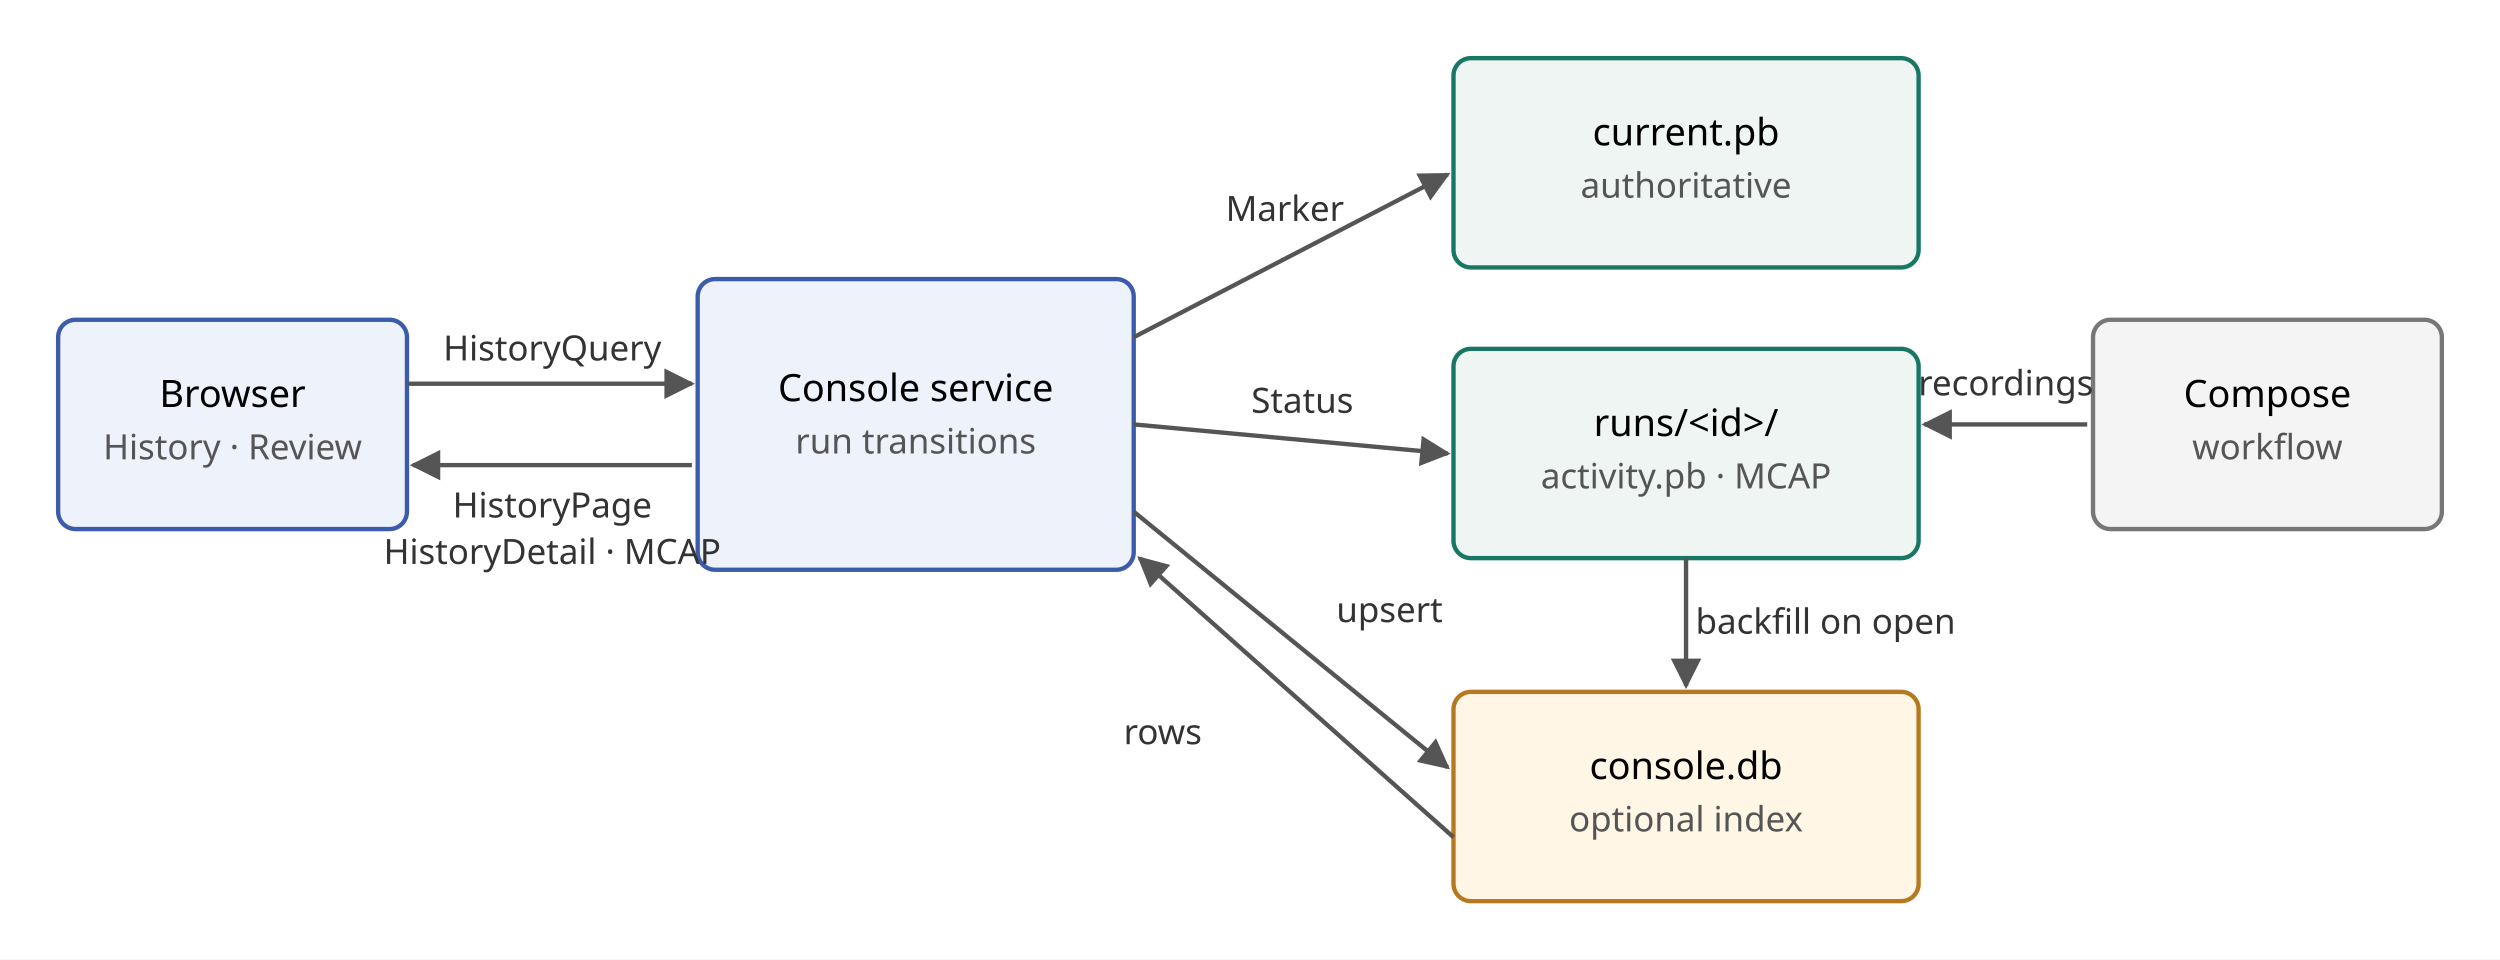
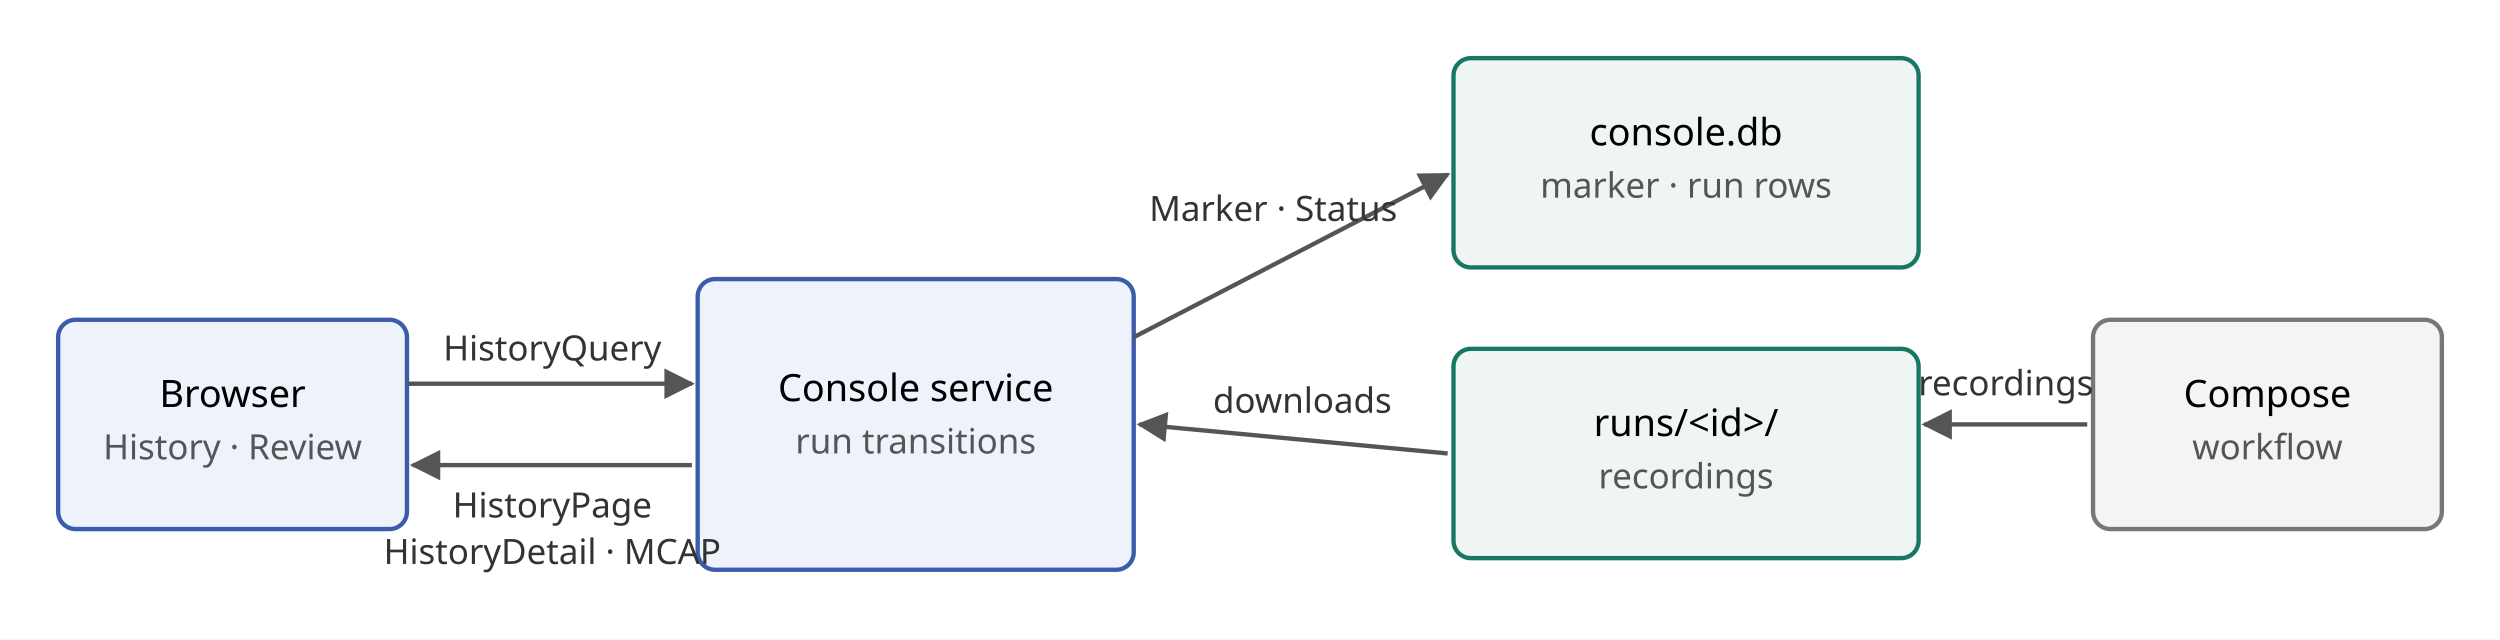
- <svg xmlns="http://www.w3.org/2000/svg" viewBox="0 0 860 330" font-family="system-ui, sans-serif" font-size="13">
+ <svg xmlns="http://www.w3.org/2000/svg" viewBox="0 0 860 220" font-family="system-ui, sans-serif" font-size="13">
  <defs>
    <marker id="a" viewBox="0 0 10 10" refX="9" refY="5" markerWidth="7" markerHeight="7" orient="auto">
      <path d="M0,0 L10,5 L0,10 z" fill="#555" />
    </marker>
  </defs>
-   <rect width="860" height="330" fill="#fff" />
+   <rect width="860" height="220" fill="#fff" />
  <rect x="20" y="110" width="120" height="72" rx="6" fill="#eef2fb" stroke="#3b5bab" stroke-width="1.5" />
  <text x="80" y="140" text-anchor="middle">Browser</text>
  <text x="80" y="158" text-anchor="middle" fill="#555" font-size="12">History · Review</text>
  <rect x="240" y="96" width="150" height="100" rx="6" fill="#eef2fb" stroke="#3b5bab" stroke-width="1.5" />
  <text x="315" y="138" text-anchor="middle">Console service</text>
  <text x="315" y="156" text-anchor="middle" fill="#555" font-size="12">run transitions</text>
  <rect x="500" y="20" width="160" height="72" rx="6" fill="#eef5f3" stroke="#177763" stroke-width="1.5" />
-   <text x="580" y="50" text-anchor="middle">current.pb</text>
-   <text x="580" y="68" text-anchor="middle" fill="#555" font-size="12">authoritative</text>
+   <text x="580" y="50" text-anchor="middle">console.db</text>
+   <text x="580" y="68" text-anchor="middle" fill="#555" font-size="12">marker · run rows</text>
  <rect x="500" y="120" width="160" height="72" rx="6" fill="#eef5f3" stroke="#177763" stroke-width="1.5" />
  <text x="580" y="150" text-anchor="middle">runs/&lt;id&gt;/</text>
-   <text x="580" y="168" text-anchor="middle" fill="#555" font-size="12">activity.pb · MCAP</text>
-   <rect x="500" y="238" width="160" height="72" rx="6" fill="#fff6e5" stroke="#b7791f" stroke-width="1.5" />
-   <text x="580" y="268" text-anchor="middle">console.db</text>
-   <text x="580" y="286" text-anchor="middle" fill="#555" font-size="12">optional index</text>
+   <text x="580" y="168" text-anchor="middle" fill="#555" font-size="12">recordings</text>
  <rect x="720" y="110" width="120" height="72" rx="6" fill="#f4f4f4" stroke="#777" stroke-width="1.5" />
  <text x="780" y="140" text-anchor="middle">Compose</text>
  <text x="780" y="158" text-anchor="middle" fill="#555" font-size="12">workflow</text>
  <g stroke="#555" stroke-width="1.5" fill="none" marker-end="url(#a)">
    <line x1="140" y1="132" x2="238" y2="132" />
    <line x1="238" y1="160" x2="142" y2="160" />
    <line x1="390" y1="116" x2="498" y2="60" />
-     <line x1="390" y1="146" x2="498" y2="156" />
-     <line x1="390" y1="176" x2="498" y2="264" />
-     <line x1="500" y1="288" x2="392" y2="192" />
-     <line x1="580" y1="192" x2="580" y2="236" />
+     <line x1="498" y1="156" x2="392" y2="146" />
    <line x1="718" y1="146" x2="662" y2="146" />
  </g>
  <g fill="#333" font-size="12" text-anchor="middle">
    <text x="190" y="124">HistoryQuery</text>
    <text x="190" y="178">HistoryPage</text>
    <text x="190" y="194">HistoryDetail · MCAP</text>
-     <text x="442" y="76">Marker</text>
-     <text x="448" y="142">Status</text>
-     <text x="478" y="214">upsert</text>
-     <text x="400" y="256">rows</text>
-     <text x="628" y="218">backfill on open</text>
+     <text x="438" y="76">Marker · Status</text>
+     <text x="448" y="142">downloads</text>
    <text x="690" y="136">recordings</text>
  </g>
</svg>
